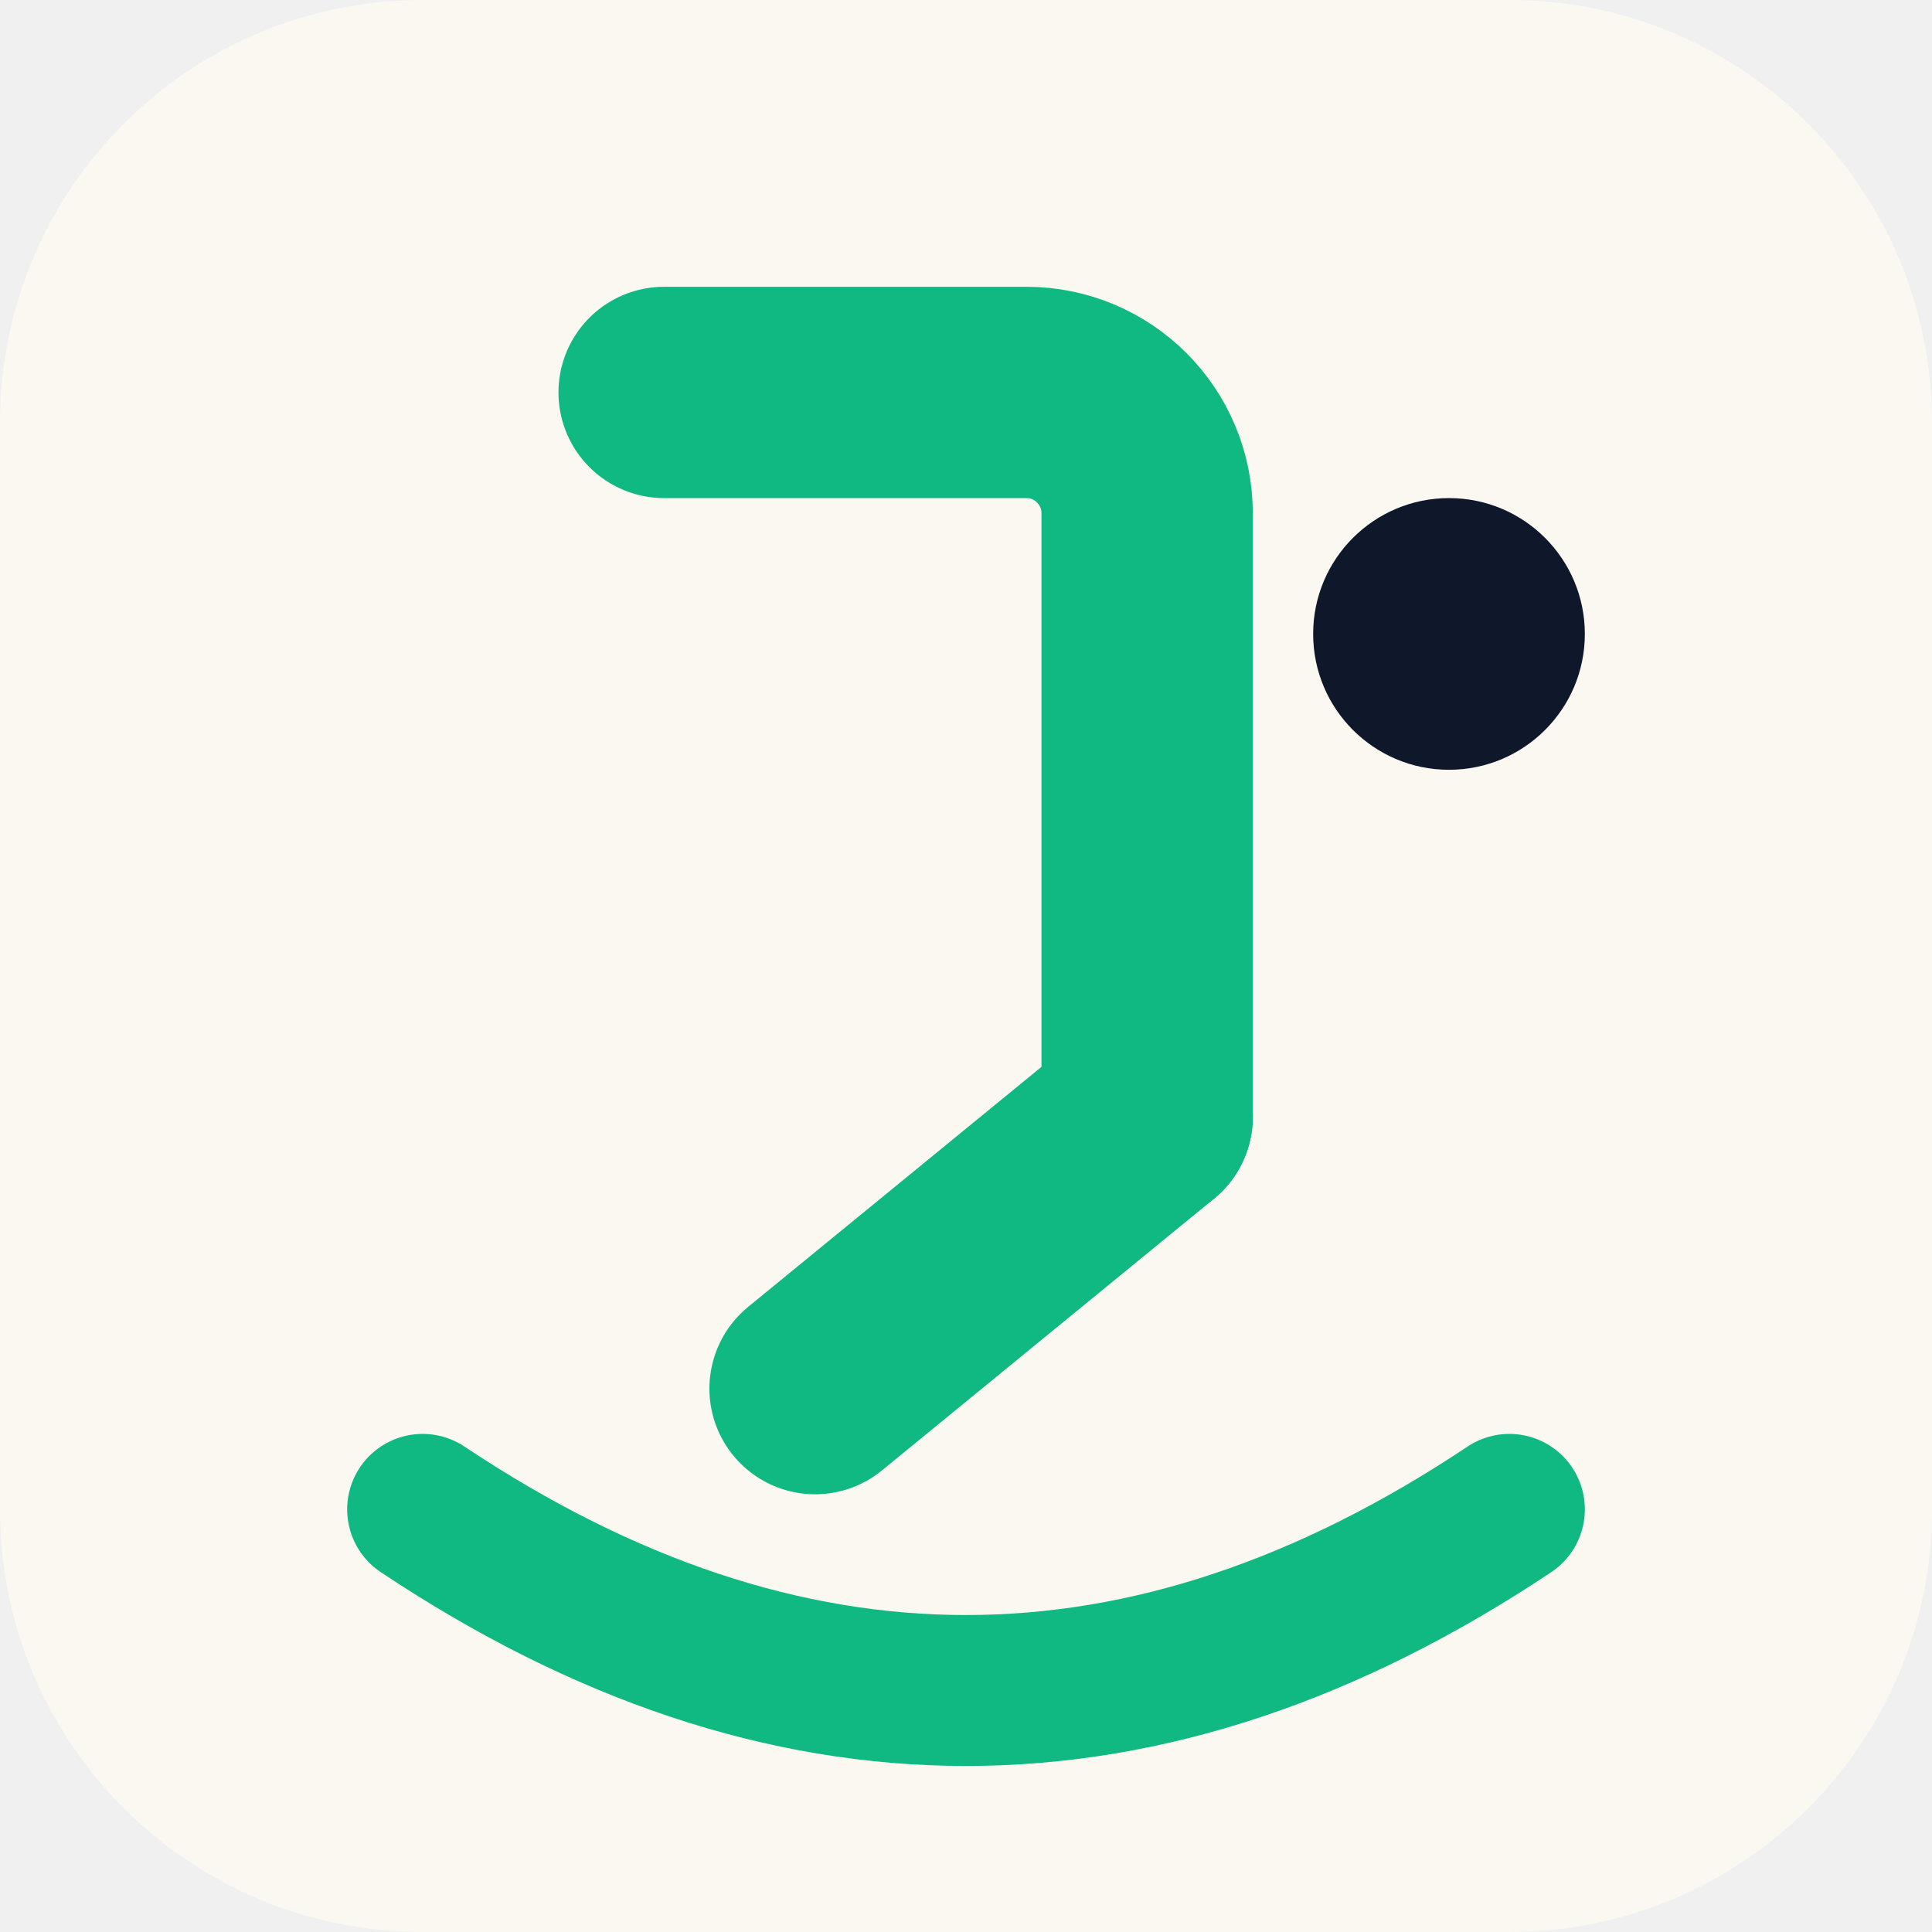
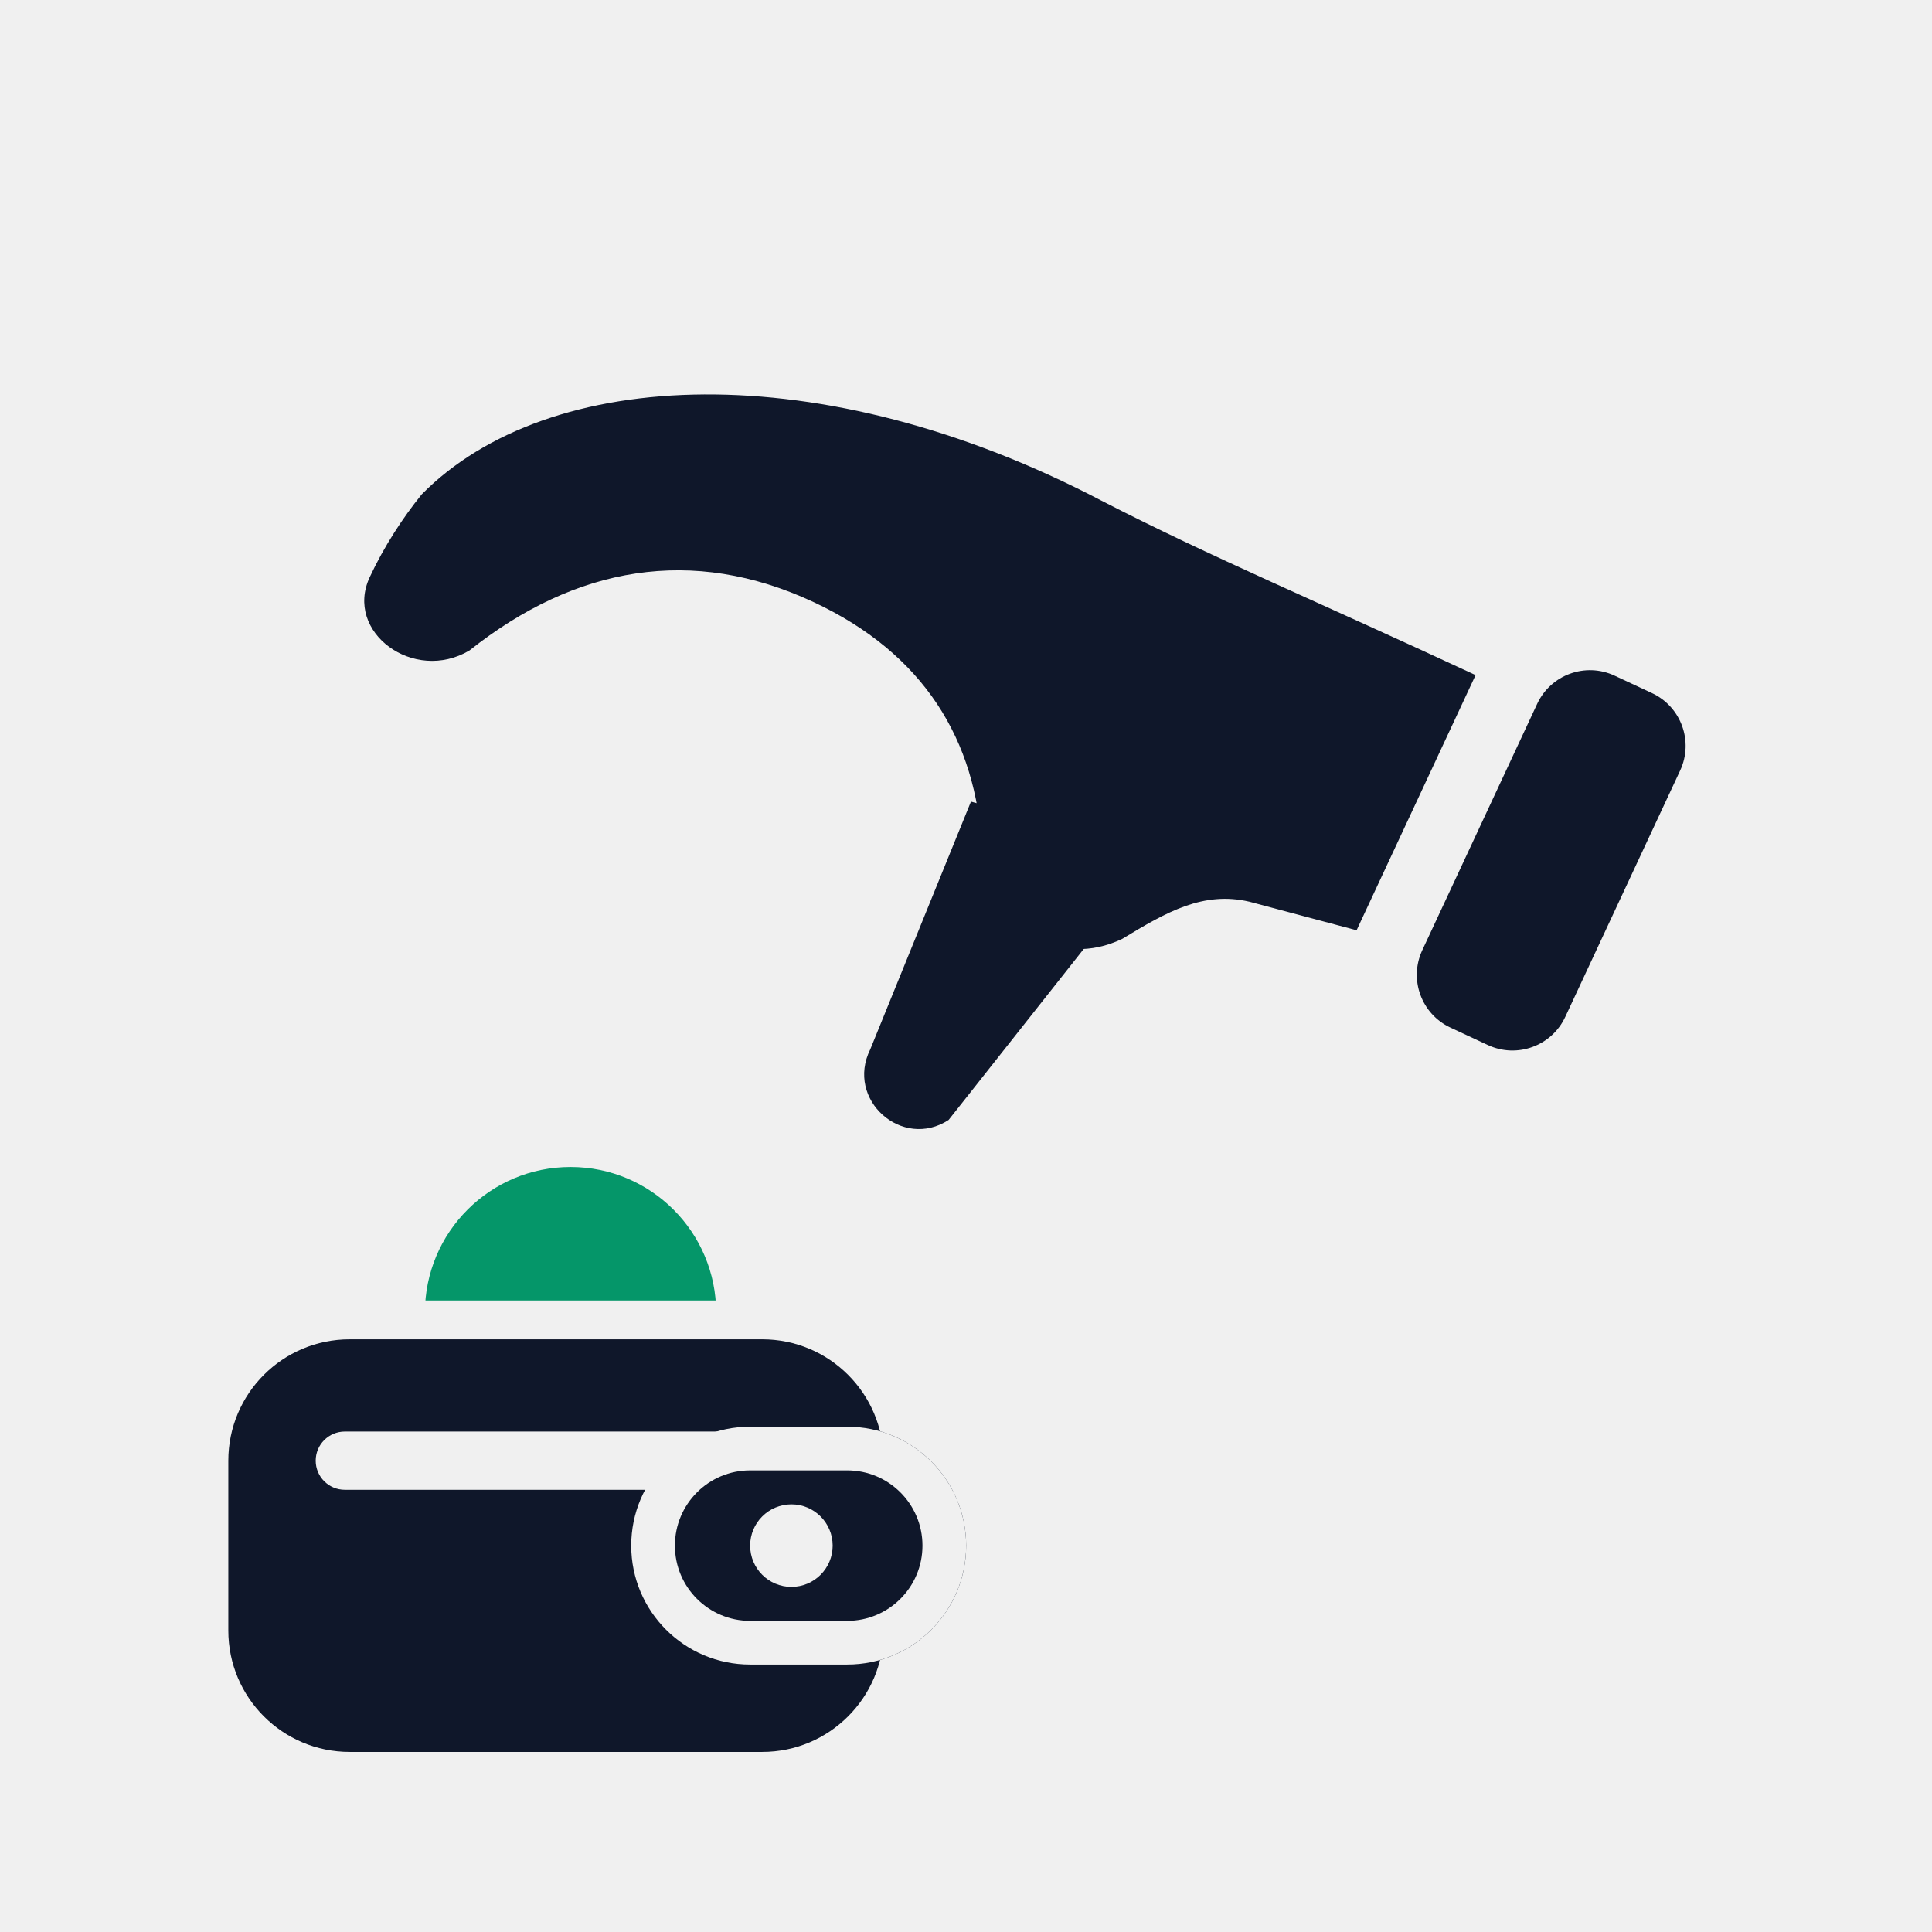
<svg xmlns="http://www.w3.org/2000/svg" viewBox="0 0 64 64" role="img" aria-label="גבי">
-   <rect width="64" height="64" rx="14" fill="#FBF8F1" />
-   <path d="M22 13h12a4 4 0 0 1 4 4v20" fill="none" stroke="#10B981" stroke-width="7" stroke-linecap="round" stroke-linejoin="round" />
-   <path d="M38 37l-11 9" fill="none" stroke="#10B981" stroke-width="7" stroke-linecap="round" />
-   <path d="M14 50q18 12 36 0" fill="none" stroke="#10B981" stroke-width="5" stroke-linecap="round" />
-   <circle cx="48" cy="21" r="4.5" fill="#0F172A" />
+   <defs>
+     <mask id="w-m" maskUnits="userSpaceOnUse" x="-100" y="-100" width="300" height="300">
+       <g fill="#fff">
+         <rect x="8.4" y="56.1" width="27" height="17" rx="5" />
+         <rect x="25" y="59.7" width="13.8" height="9.8" rx="4.9" />
+       </g>
+       <g fill="#000">
+         <rect x="12" y="59.9" width="19.8" height="2.4" rx="1.2" />
+         <rect x="25" y="59.7" width="13.8" height="9.8" rx="4.9" />
+       </g>
+       <g fill="#fff">
+         <rect x="26.8" y="61.5" width="10.2" height="6.2" rx="3.1" />
+       </g>
+       <g fill="#000">
+         <circle cx="31.6" cy="64.6" r="1.7" />
+       </g>
+     </mask>
+     <clipPath id="c-m">
+       <rect x="-300" y="-300" width="600" height="354.5" />
+     </clipPath>
+   </defs>
+   <g transform="translate(0.81 -0.738) scale(0.804)">
+     <g transform="translate(11.1 -14.8) rotate(25 32 32) translate(0 82) scale(1 -1)" fill="#0F172A">
+       <path d="M9 31 C9 28.5 12.5 27.8 14 30 C16.5 35 20.5 37.8 26 37.8 C31 37.8 34.5 35.5 36.6 31.5 C38.4 28.6 41.6 28.4 43.4 30.6 C44.6 32.4 45.6 33.8 47.5 34.2 L52 35 L52 46.6 C45 46.6 40 46.4 35 46.6 C22 47.2 12 42 9.5 35 C9.2 33.8 9 32.4 9 31 Z" />
+       <path d="M35.6 33.5 L35 22.5 C34.7 20.2 37.6 19 39 20.8 L42.4 30.5 L43.2 34 Z" transform="rotate(6 39.4 31)" />
+       <rect x="54.8" y="33" width="6.5" height="16" rx="2.4" />
+     </g>
+     <rect x="3.4" y="50.1" width="39" height="29" fill="#0F172A" mask="url(#w-m)" />
+     <circle cx="22.5" cy="55" r="6" fill="#059669" clip-path="url(#c-m)" />
+   </g>
</svg>
